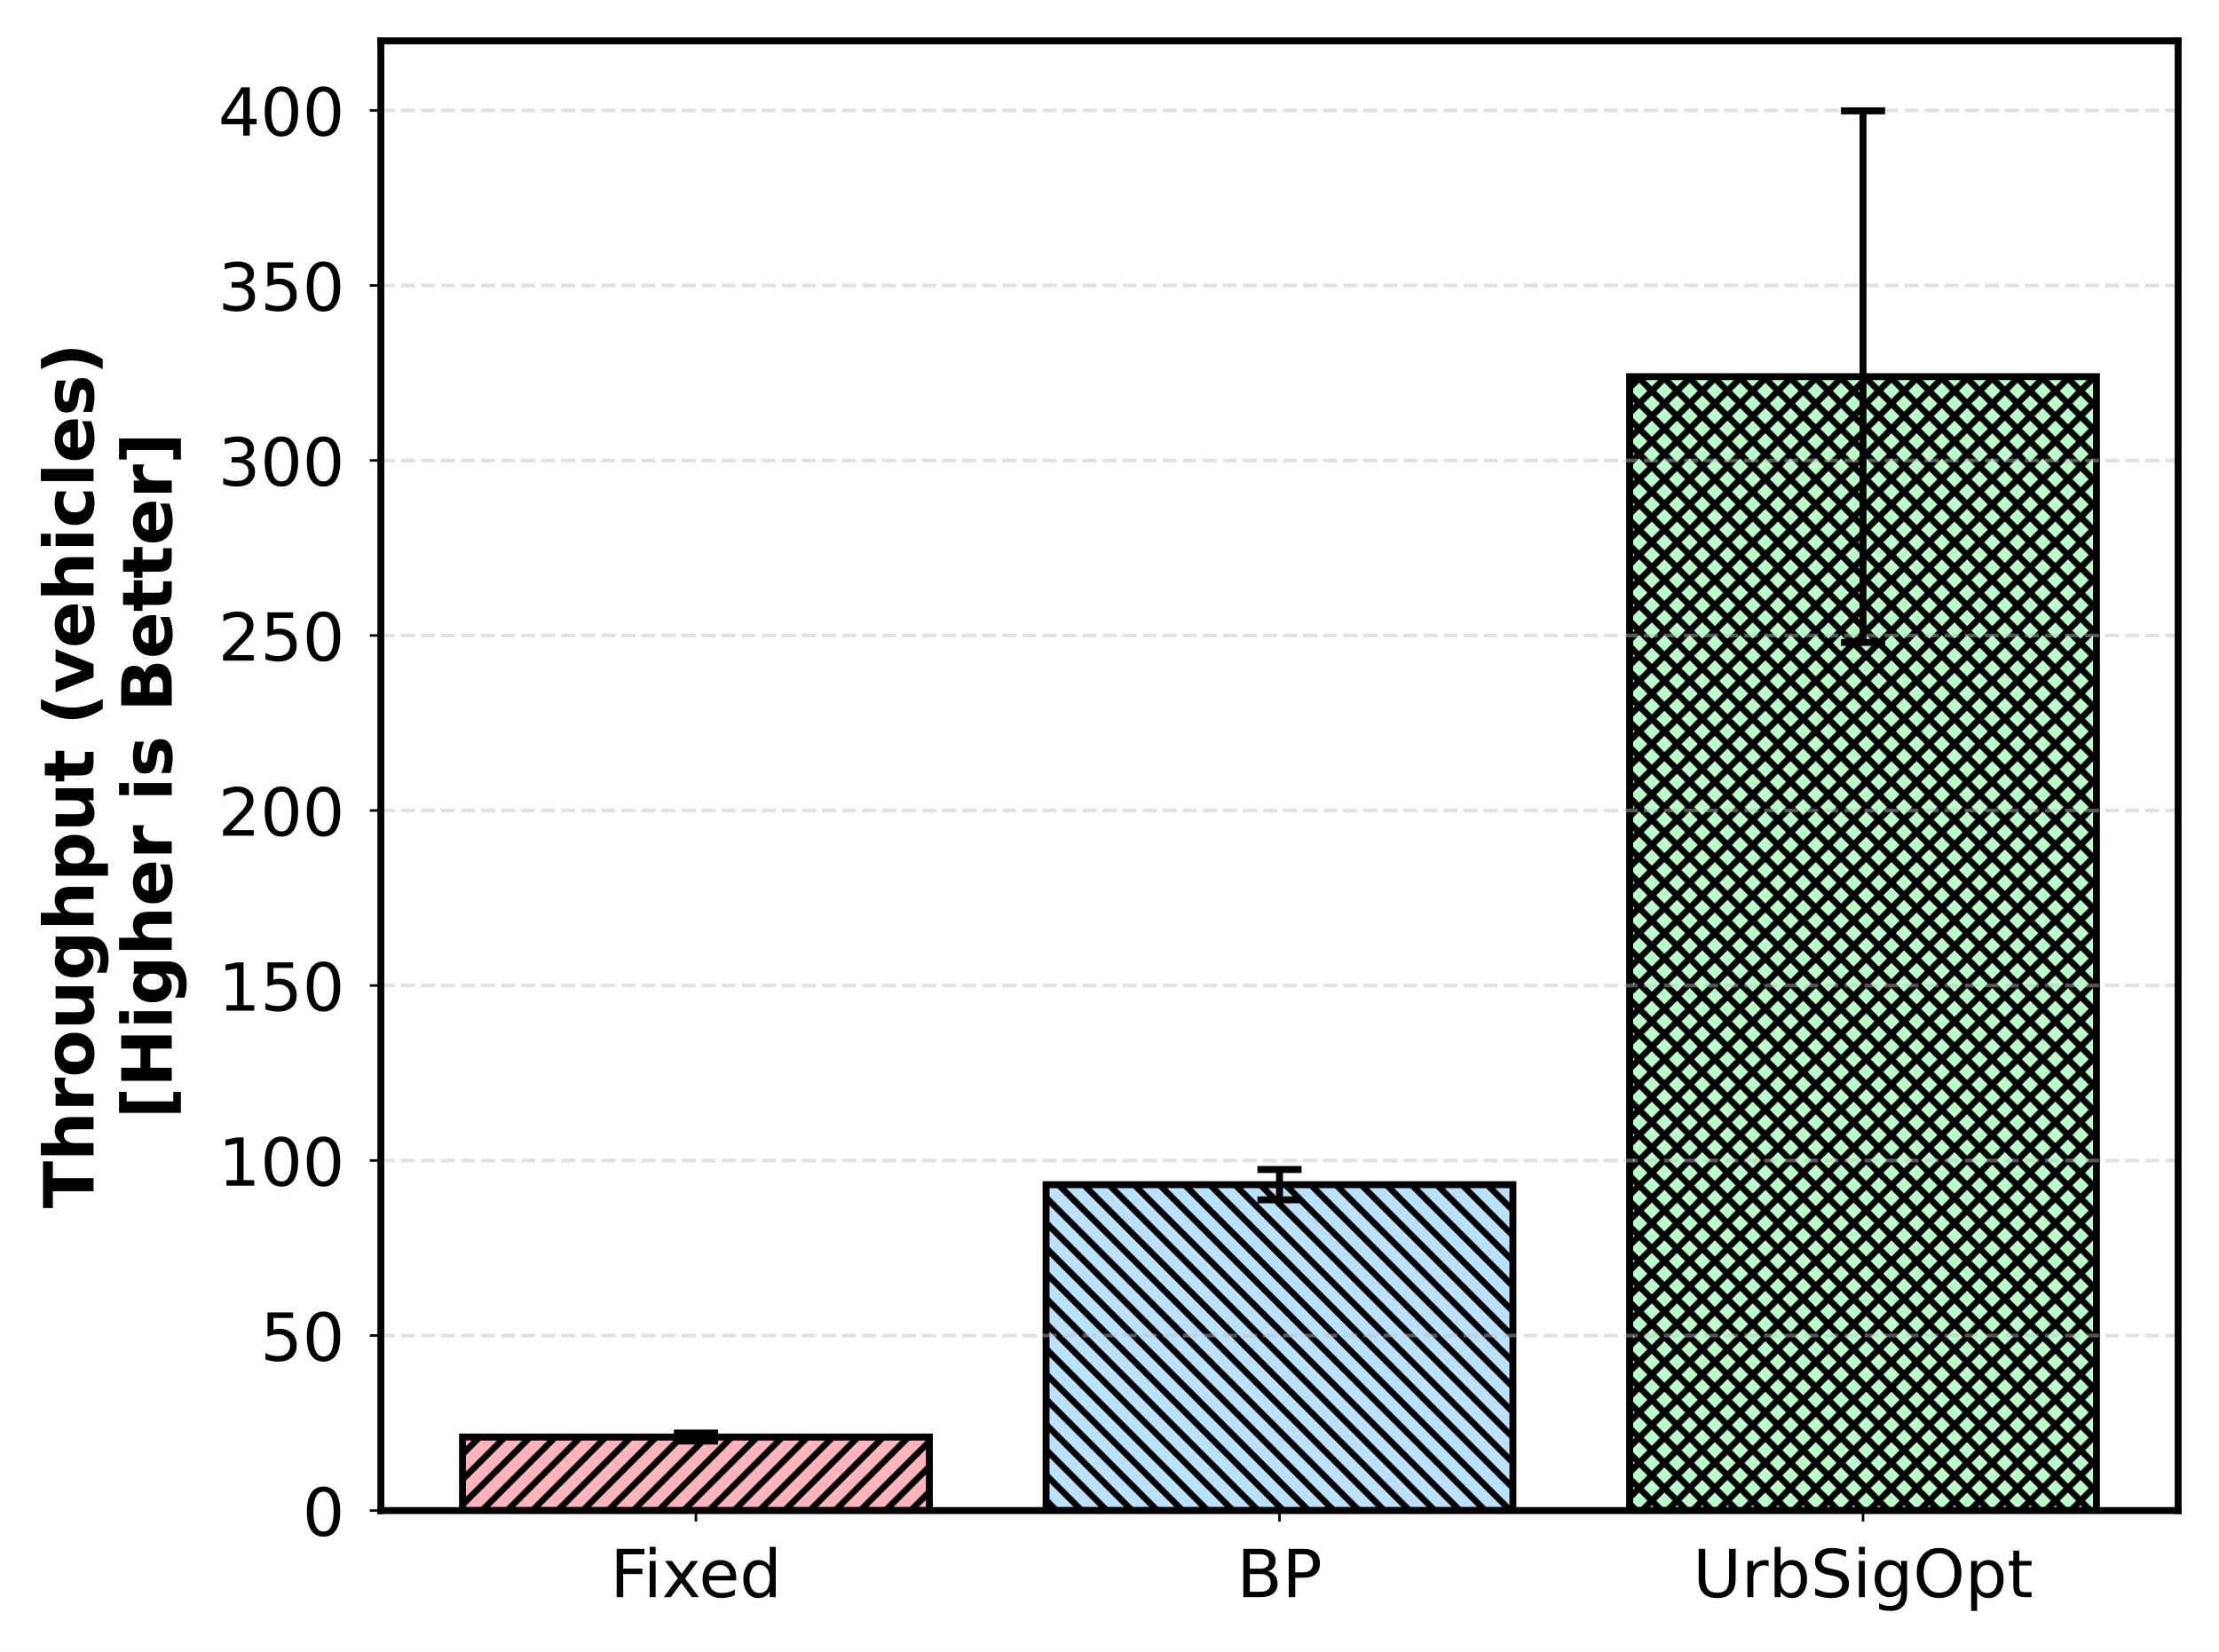
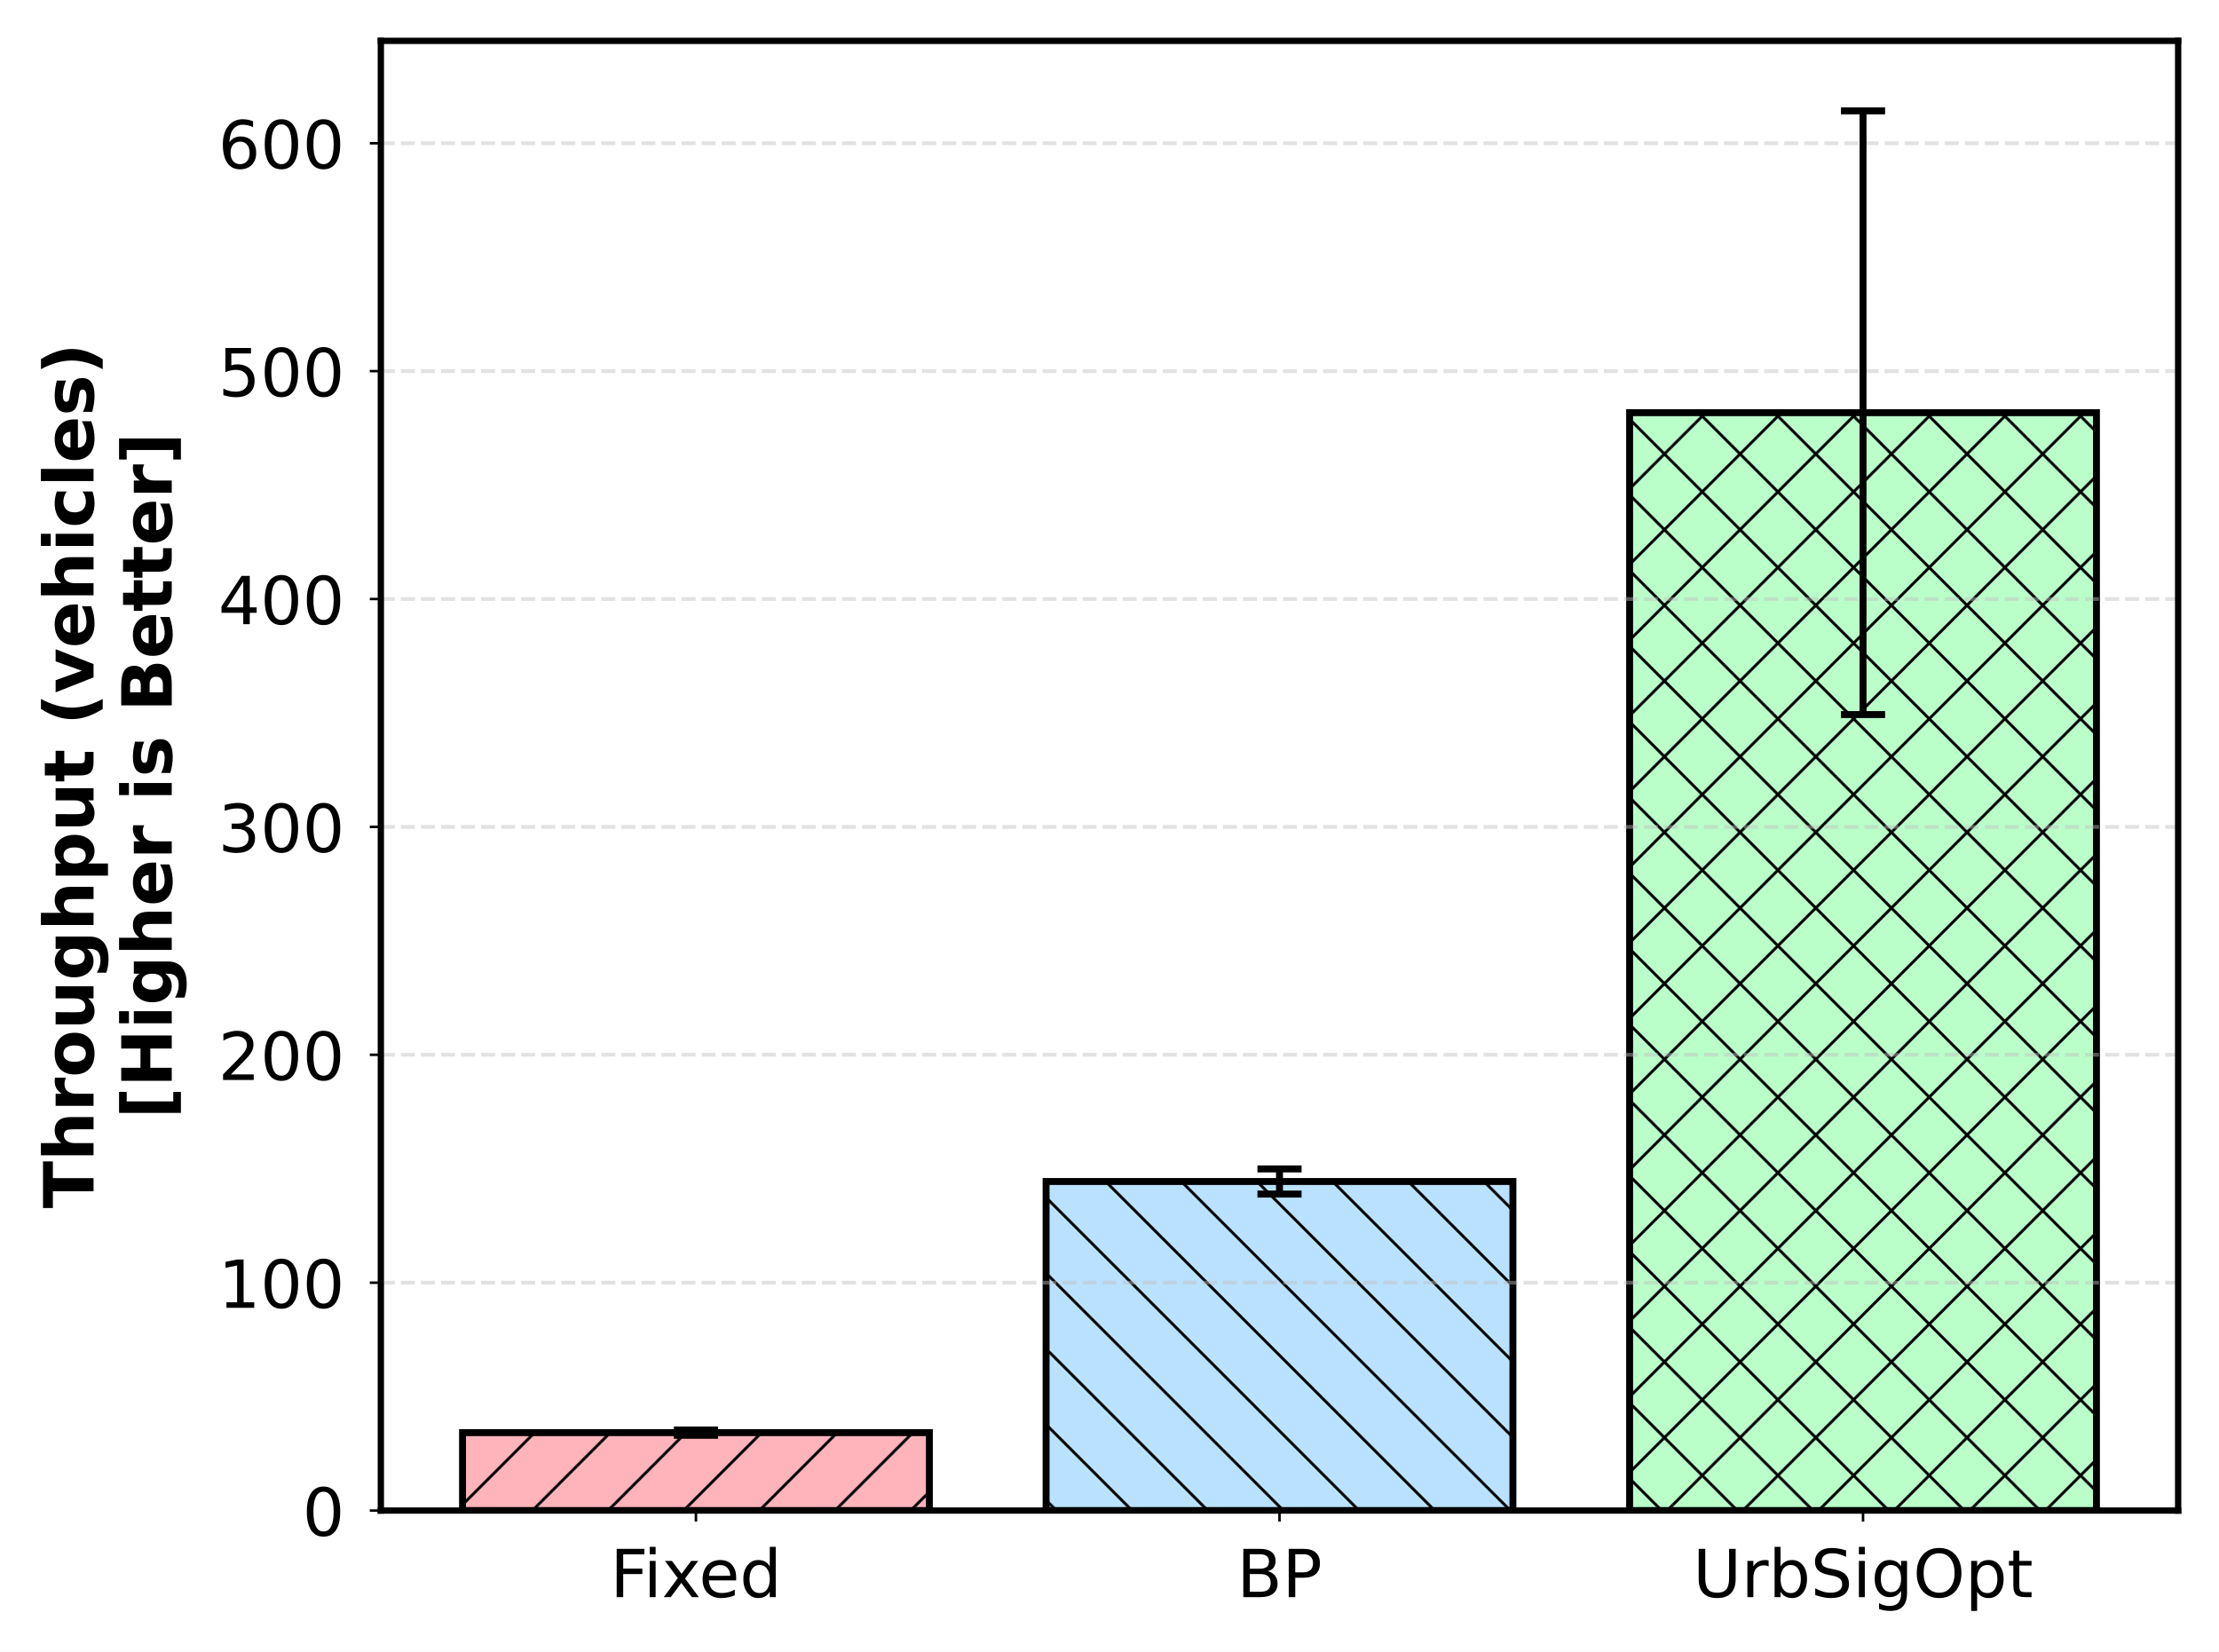
<svg xmlns="http://www.w3.org/2000/svg" xmlns:xlink="http://www.w3.org/1999/xlink" width="703.92pt" height="523.92pt" viewBox="0 0 703.92 523.92" version="1.1">
  <defs>
    <style type="text/css">*{stroke-linejoin: round; stroke-linecap: butt}</style>
  </defs>
  <g id="figure_1">
    <g id="patch_1">
      <path d="M 0 523.92  L 703.92 523.92  L 703.92 0  L 0 0  z " style="fill: #ffffff" />
    </g>
    <g id="axes_1">
      <g id="patch_2">
        <path d="M 120.815 479.135  L 690.96 479.135  L 690.96 12.96  L 120.815 12.96  z " style="fill: #ffffff" />
      </g>
      <g id="patch_3">
-         <path d="M 146.73 479.135  L 294.82 479.135  L 294.82 455.82  L 146.73 455.82  z " clip-path="url(#pbae96c4c69)" style="fill: url(#h2c39222b43); stroke: #000000; stroke-width: 2.2; stroke-linejoin: miter" />
+         <path d="M 146.73 479.135  L 294.82 479.135  L 294.82 454.414  L 146.73 454.414  z " clip-path="url(#pe5e8cfdd69)" style="fill: url(#hda51d0a3fe); stroke: #000000; stroke-width: 2.2; stroke-linejoin: miter" />
      </g>
      <g id="patch_4">
-         <path d="M 331.842 479.135  L 479.932 479.135  L 479.932 375.769  L 331.842 375.769  z " clip-path="url(#pbae96c4c69)" style="fill: url(#h98184db925); stroke: #000000; stroke-width: 2.2; stroke-linejoin: miter" />
+         <path d="M 331.842 479.135  L 479.932 479.135  L 479.932 374.757  L 331.842 374.757  z " clip-path="url(#pe5e8cfdd69)" style="fill: url(#h89e7bbb18d); stroke: #000000; stroke-width: 2.2; stroke-linejoin: miter" />
      </g>
      <g id="patch_5">
-         <path d="M 516.954 479.135  L 665.044 479.135  L 665.044 119.463  L 516.954 119.463  z " clip-path="url(#pbae96c4c69)" style="fill: url(#he6783fe4ff); stroke: #000000; stroke-width: 2.2; stroke-linejoin: miter" />
+         <path d="M 516.954 479.135  L 665.044 479.135  L 665.044 130.907  L 516.954 130.907  z " clip-path="url(#pe5e8cfdd69)" style="fill: url(#h7b56397409); stroke: #000000; stroke-width: 2.2; stroke-linejoin: miter" />
      </g>
      <g id="matplotlib.axis_1">
        <g id="xtick_1">
          <g id="line2d_1">
            <defs>
-               <path id="m009258df68" d="M 0 0  L 0 3.5  " style="stroke: #000000; stroke-width: 0.8" />
+               <path id="meb95bdfdf8" d="M 0 0  L 0 3.5  " style="stroke: #000000; stroke-width: 0.8" />
            </defs>
            <g>
-               <use xlink:href="#m009258df68" x="220.775" y="479.135" style="stroke: #000000; stroke-width: 0.8" />
+               <use xlink:href="#meb95bdfdf8" x="220.775" y="479.135" style="stroke: #000000; stroke-width: 0.8" />
            </g>
          </g>
          <g id="text_1">
            <text style="font-size: 21px; font-family: 'DejaVu Sans', 'Bitstream Vera Sans', 'Computer Modern Sans Serif', 'Lucida Grande', 'Verdana', 'Geneva', 'Lucid', 'Arial', 'Helvetica', 'Avant Garde', sans-serif; text-anchor: middle" x="220.775" y="506.592" transform="rotate(-0 220.775 506.5922)">Fixed</text>
          </g>
        </g>
        <g id="xtick_2">
          <g id="line2d_2">
            <g>
-               <use xlink:href="#m009258df68" x="405.887" y="479.135" style="stroke: #000000; stroke-width: 0.8" />
+               <use xlink:href="#meb95bdfdf8" x="405.887" y="479.135" style="stroke: #000000; stroke-width: 0.8" />
            </g>
          </g>
          <g id="text_2">
            <text style="font-size: 21px; font-family: 'DejaVu Sans', 'Bitstream Vera Sans', 'Computer Modern Sans Serif', 'Lucida Grande', 'Verdana', 'Geneva', 'Lucid', 'Arial', 'Helvetica', 'Avant Garde', sans-serif; text-anchor: middle" x="405.887" y="506.592" transform="rotate(-0 405.887 506.5922)">BP</text>
          </g>
        </g>
        <g id="xtick_3">
          <g id="line2d_3">
            <g>
-               <use xlink:href="#m009258df68" x="590.999" y="479.135" style="stroke: #000000; stroke-width: 0.8" />
+               <use xlink:href="#meb95bdfdf8" x="590.999" y="479.135" style="stroke: #000000; stroke-width: 0.8" />
            </g>
          </g>
          <g id="text_3">
            <text style="font-size: 21px; font-family: 'DejaVu Sans', 'Bitstream Vera Sans', 'Computer Modern Sans Serif', 'Lucida Grande', 'Verdana', 'Geneva', 'Lucid', 'Arial', 'Helvetica', 'Avant Garde', sans-serif; text-anchor: middle" x="590.999" y="506.592" transform="rotate(-0 590.999 506.5922)">UrbSigOpt</text>
          </g>
        </g>
      </g>
      <g id="matplotlib.axis_2">
        <g id="ytick_1">
          <g id="line2d_4">
-             <path d="M 120.815 479.135  L 690.96 479.135  " clip-path="url(#pbae96c4c69)" style="fill: none; stroke-dasharray: 4.44,1.92; stroke-dashoffset: 0; stroke: #c0c0c0; stroke-opacity: 0.45; stroke-width: 1.2" />
+             <path d="M 120.815 479.135  L 690.96 479.135  " clip-path="url(#pe5e8cfdd69)" style="fill: none; stroke-dasharray: 4.44,1.92; stroke-dashoffset: 0; stroke: #c0c0c0; stroke-opacity: 0.45; stroke-width: 1.2" />
          </g>
          <g id="line2d_5">
            <defs>
-               <path id="mbad2297f21" d="M 0 0  L -3.5 0  " style="stroke: #000000; stroke-width: 0.8" />
+               <path id="mcdad8baacc" d="M 0 0  L -3.5 0  " style="stroke: #000000; stroke-width: 0.8" />
            </defs>
            <g>
-               <use xlink:href="#mbad2297f21" x="120.815" y="479.135" style="stroke: #000000; stroke-width: 0.8" />
+               <use xlink:href="#mcdad8baacc" x="120.815" y="479.135" style="stroke: #000000; stroke-width: 0.8" />
            </g>
          </g>
          <g id="text_4">
            <text style="font-size: 21px; font-family: 'DejaVu Sans', 'Bitstream Vera Sans', 'Computer Modern Sans Serif', 'Lucida Grande', 'Verdana', 'Geneva', 'Lucid', 'Arial', 'Helvetica', 'Avant Garde', sans-serif; text-anchor: end" x="109.315" y="487.114" transform="rotate(-0 109.3146 487.1138)">0</text>
          </g>
        </g>
        <g id="ytick_2">
          <g id="line2d_6">
-             <path d="M 120.815 423.622  L 690.96 423.622  " clip-path="url(#pbae96c4c69)" style="fill: none; stroke-dasharray: 4.44,1.92; stroke-dashoffset: 0; stroke: #c0c0c0; stroke-opacity: 0.45; stroke-width: 1.2" />
+             <path d="M 120.815 406.851  L 690.96 406.851  " clip-path="url(#pe5e8cfdd69)" style="fill: none; stroke-dasharray: 4.44,1.92; stroke-dashoffset: 0; stroke: #c0c0c0; stroke-opacity: 0.45; stroke-width: 1.2" />
          </g>
          <g id="line2d_7">
            <g>
-               <use xlink:href="#mbad2297f21" x="120.815" y="423.622" style="stroke: #000000; stroke-width: 0.8" />
+               <use xlink:href="#mcdad8baacc" x="120.815" y="406.851" style="stroke: #000000; stroke-width: 0.8" />
            </g>
          </g>
          <g id="text_5">
-             <text style="font-size: 21px; font-family: 'DejaVu Sans', 'Bitstream Vera Sans', 'Computer Modern Sans Serif', 'Lucida Grande', 'Verdana', 'Geneva', 'Lucid', 'Arial', 'Helvetica', 'Avant Garde', sans-serif; text-anchor: end" x="109.315" y="431.6" transform="rotate(-0 109.3146 431.6003)">50</text>
+             <text style="font-size: 21px; font-family: 'DejaVu Sans', 'Bitstream Vera Sans', 'Computer Modern Sans Serif', 'Lucida Grande', 'Verdana', 'Geneva', 'Lucid', 'Arial', 'Helvetica', 'Avant Garde', sans-serif; text-anchor: end" x="109.315" y="414.83" transform="rotate(-0 109.3146 414.8298)">100</text>
          </g>
        </g>
        <g id="ytick_3">
          <g id="line2d_8">
-             <path d="M 120.815 368.108  L 690.96 368.108  " clip-path="url(#pbae96c4c69)" style="fill: none; stroke-dasharray: 4.44,1.92; stroke-dashoffset: 0; stroke: #c0c0c0; stroke-opacity: 0.45; stroke-width: 1.2" />
+             <path d="M 120.815 334.567  L 690.96 334.567  " clip-path="url(#pe5e8cfdd69)" style="fill: none; stroke-dasharray: 4.44,1.92; stroke-dashoffset: 0; stroke: #c0c0c0; stroke-opacity: 0.45; stroke-width: 1.2" />
          </g>
          <g id="line2d_9">
            <g>
-               <use xlink:href="#mbad2297f21" x="120.815" y="368.108" style="stroke: #000000; stroke-width: 0.8" />
+               <use xlink:href="#mcdad8baacc" x="120.815" y="334.567" style="stroke: #000000; stroke-width: 0.8" />
            </g>
          </g>
          <g id="text_6">
-             <text style="font-size: 21px; font-family: 'DejaVu Sans', 'Bitstream Vera Sans', 'Computer Modern Sans Serif', 'Lucida Grande', 'Verdana', 'Geneva', 'Lucid', 'Arial', 'Helvetica', 'Avant Garde', sans-serif; text-anchor: end" x="109.315" y="376.087" transform="rotate(-0 109.3146 376.0867)">100</text>
+             <text style="font-size: 21px; font-family: 'DejaVu Sans', 'Bitstream Vera Sans', 'Computer Modern Sans Serif', 'Lucida Grande', 'Verdana', 'Geneva', 'Lucid', 'Arial', 'Helvetica', 'Avant Garde', sans-serif; text-anchor: end" x="109.315" y="342.546" transform="rotate(-0 109.3146 342.5459)">200</text>
          </g>
        </g>
        <g id="ytick_4">
          <g id="line2d_10">
-             <path d="M 120.815 312.595  L 690.96 312.595  " clip-path="url(#pbae96c4c69)" style="fill: none; stroke-dasharray: 4.44,1.92; stroke-dashoffset: 0; stroke: #c0c0c0; stroke-opacity: 0.45; stroke-width: 1.2" />
+             <path d="M 120.815 262.284  L 690.96 262.284  " clip-path="url(#pe5e8cfdd69)" style="fill: none; stroke-dasharray: 4.44,1.92; stroke-dashoffset: 0; stroke: #c0c0c0; stroke-opacity: 0.45; stroke-width: 1.2" />
          </g>
          <g id="line2d_11">
            <g>
-               <use xlink:href="#mbad2297f21" x="120.815" y="312.595" style="stroke: #000000; stroke-width: 0.8" />
+               <use xlink:href="#mcdad8baacc" x="120.815" y="262.284" style="stroke: #000000; stroke-width: 0.8" />
            </g>
          </g>
          <g id="text_7">
-             <text style="font-size: 21px; font-family: 'DejaVu Sans', 'Bitstream Vera Sans', 'Computer Modern Sans Serif', 'Lucida Grande', 'Verdana', 'Geneva', 'Lucid', 'Arial', 'Helvetica', 'Avant Garde', sans-serif; text-anchor: end" x="109.315" y="320.573" transform="rotate(-0 109.3146 320.5731)">150</text>
+             <text style="font-size: 21px; font-family: 'DejaVu Sans', 'Bitstream Vera Sans', 'Computer Modern Sans Serif', 'Lucida Grande', 'Verdana', 'Geneva', 'Lucid', 'Arial', 'Helvetica', 'Avant Garde', sans-serif; text-anchor: end" x="109.315" y="270.262" transform="rotate(-0 109.3146 270.2619)">300</text>
          </g>
        </g>
        <g id="ytick_5">
          <g id="line2d_12">
-             <path d="M 120.815 257.081  L 690.96 257.081  " clip-path="url(#pbae96c4c69)" style="fill: none; stroke-dasharray: 4.44,1.92; stroke-dashoffset: 0; stroke: #c0c0c0; stroke-opacity: 0.45; stroke-width: 1.2" />
+             <path d="M 120.815 190  L 690.96 190  " clip-path="url(#pe5e8cfdd69)" style="fill: none; stroke-dasharray: 4.44,1.92; stroke-dashoffset: 0; stroke: #c0c0c0; stroke-opacity: 0.45; stroke-width: 1.2" />
          </g>
          <g id="line2d_13">
            <g>
-               <use xlink:href="#mbad2297f21" x="120.815" y="257.081" style="stroke: #000000; stroke-width: 0.8" />
+               <use xlink:href="#mcdad8baacc" x="120.815" y="190" style="stroke: #000000; stroke-width: 0.8" />
            </g>
          </g>
          <g id="text_8">
-             <text style="font-size: 21px; font-family: 'DejaVu Sans', 'Bitstream Vera Sans', 'Computer Modern Sans Serif', 'Lucida Grande', 'Verdana', 'Geneva', 'Lucid', 'Arial', 'Helvetica', 'Avant Garde', sans-serif; text-anchor: end" x="109.315" y="265.06" transform="rotate(-0 109.3146 265.0596)">200</text>
+             <text style="font-size: 21px; font-family: 'DejaVu Sans', 'Bitstream Vera Sans', 'Computer Modern Sans Serif', 'Lucida Grande', 'Verdana', 'Geneva', 'Lucid', 'Arial', 'Helvetica', 'Avant Garde', sans-serif; text-anchor: end" x="109.315" y="197.978" transform="rotate(-0 109.3146 197.9779)">400</text>
          </g>
        </g>
        <g id="ytick_6">
          <g id="line2d_14">
-             <path d="M 120.815 201.568  L 690.96 201.568  " clip-path="url(#pbae96c4c69)" style="fill: none; stroke-dasharray: 4.44,1.92; stroke-dashoffset: 0; stroke: #c0c0c0; stroke-opacity: 0.45; stroke-width: 1.2" />
+             <path d="M 120.815 117.716  L 690.96 117.716  " clip-path="url(#pe5e8cfdd69)" style="fill: none; stroke-dasharray: 4.44,1.92; stroke-dashoffset: 0; stroke: #c0c0c0; stroke-opacity: 0.45; stroke-width: 1.2" />
          </g>
          <g id="line2d_15">
            <g>
-               <use xlink:href="#mbad2297f21" x="120.815" y="201.568" style="stroke: #000000; stroke-width: 0.8" />
+               <use xlink:href="#mcdad8baacc" x="120.815" y="117.716" style="stroke: #000000; stroke-width: 0.8" />
            </g>
          </g>
          <g id="text_9">
-             <text style="font-size: 21px; font-family: 'DejaVu Sans', 'Bitstream Vera Sans', 'Computer Modern Sans Serif', 'Lucida Grande', 'Verdana', 'Geneva', 'Lucid', 'Arial', 'Helvetica', 'Avant Garde', sans-serif; text-anchor: end" x="109.315" y="209.546" transform="rotate(-0 109.3146 209.546)">250</text>
+             <text style="font-size: 21px; font-family: 'DejaVu Sans', 'Bitstream Vera Sans', 'Computer Modern Sans Serif', 'Lucida Grande', 'Verdana', 'Geneva', 'Lucid', 'Arial', 'Helvetica', 'Avant Garde', sans-serif; text-anchor: end" x="109.315" y="125.694" transform="rotate(-0 109.3146 125.6939)">500</text>
          </g>
        </g>
        <g id="ytick_7">
          <g id="line2d_16">
-             <path d="M 120.815 146.054  L 690.96 146.054  " clip-path="url(#pbae96c4c69)" style="fill: none; stroke-dasharray: 4.44,1.92; stroke-dashoffset: 0; stroke: #c0c0c0; stroke-opacity: 0.45; stroke-width: 1.2" />
+             <path d="M 120.815 45.432  L 690.96 45.432  " clip-path="url(#pe5e8cfdd69)" style="fill: none; stroke-dasharray: 4.44,1.92; stroke-dashoffset: 0; stroke: #c0c0c0; stroke-opacity: 0.45; stroke-width: 1.2" />
          </g>
          <g id="line2d_17">
            <g>
-               <use xlink:href="#mbad2297f21" x="120.815" y="146.054" style="stroke: #000000; stroke-width: 0.8" />
+               <use xlink:href="#mcdad8baacc" x="120.815" y="45.432" style="stroke: #000000; stroke-width: 0.8" />
            </g>
          </g>
          <g id="text_10">
-             <text style="font-size: 21px; font-family: 'DejaVu Sans', 'Bitstream Vera Sans', 'Computer Modern Sans Serif', 'Lucida Grande', 'Verdana', 'Geneva', 'Lucid', 'Arial', 'Helvetica', 'Avant Garde', sans-serif; text-anchor: end" x="109.315" y="154.032" transform="rotate(-0 109.3146 154.0324)">300</text>
-           </g>
-         </g>
-         <g id="ytick_8">
-           <g id="line2d_18">
-             <path d="M 120.815 90.54  L 690.96 90.54  " clip-path="url(#pbae96c4c69)" style="fill: none; stroke-dasharray: 4.44,1.92; stroke-dashoffset: 0; stroke: #c0c0c0; stroke-opacity: 0.45; stroke-width: 1.2" />
-           </g>
-           <g id="line2d_19">
-             <g>
-               <use xlink:href="#mbad2297f21" x="120.815" y="90.54" style="stroke: #000000; stroke-width: 0.8" />
-             </g>
-           </g>
-           <g id="text_11">
-             <text style="font-size: 21px; font-family: 'DejaVu Sans', 'Bitstream Vera Sans', 'Computer Modern Sans Serif', 'Lucida Grande', 'Verdana', 'Geneva', 'Lucid', 'Arial', 'Helvetica', 'Avant Garde', sans-serif; text-anchor: end" x="109.315" y="98.519" transform="rotate(-0 109.3146 98.51886)">350</text>
-           </g>
-         </g>
-         <g id="ytick_9">
-           <g id="line2d_20">
-             <path d="M 120.815 35.027  L 690.96 35.027  " clip-path="url(#pbae96c4c69)" style="fill: none; stroke-dasharray: 4.44,1.92; stroke-dashoffset: 0; stroke: #c0c0c0; stroke-opacity: 0.45; stroke-width: 1.2" />
-           </g>
-           <g id="line2d_21">
-             <g>
-               <use xlink:href="#mbad2297f21" x="120.815" y="35.027" style="stroke: #000000; stroke-width: 0.8" />
-             </g>
-           </g>
-           <g id="text_12">
-             <text style="font-size: 21px; font-family: 'DejaVu Sans', 'Bitstream Vera Sans', 'Computer Modern Sans Serif', 'Lucida Grande', 'Verdana', 'Geneva', 'Lucid', 'Arial', 'Helvetica', 'Avant Garde', sans-serif; text-anchor: end" x="109.315" y="43.005" transform="rotate(-0 109.3146 43.00529)">400</text>
-           </g>
-         </g>
-         <g id="text_13">
+             <text style="font-size: 21px; font-family: 'DejaVu Sans', 'Bitstream Vera Sans', 'Computer Modern Sans Serif', 'Lucida Grande', 'Verdana', 'Geneva', 'Lucid', 'Arial', 'Helvetica', 'Avant Garde', sans-serif; text-anchor: end" x="109.315" y="53.41" transform="rotate(-0 109.3146 53.40993)">600</text>
+           </g>
+         </g>
+         <g id="text_11">
          <text style="font-weight: 700; font-size: 22px; font-family: 'DejaVu Sans', 'Bitstream Vera Sans', 'Computer Modern Sans Serif', 'Lucida Grande', 'Verdana', 'Geneva', 'Lucid', 'Arial', 'Helvetica', 'Avant Garde', sans-serif" transform="translate(29.67656 383.2779) rotate(-90)">Throughput (vehicles)</text>
          <text style="font-weight: 700; font-size: 22px; font-family: 'DejaVu Sans', 'Bitstream Vera Sans', 'Computer Modern Sans Serif', 'Lucida Grande', 'Verdana', 'Geneva', 'Lucid', 'Arial', 'Helvetica', 'Avant Garde', sans-serif" transform="translate(54.48363 354.891) rotate(-90)">[Higher is Better]</text>
        </g>
      </g>
      <g id="LineCollection_1">
-         <path d="M 220.775 457.086  L 220.775 454.554  " clip-path="url(#pbae96c4c69)" style="fill: none; stroke: #000000; stroke-width: 2.2" />
-         <path d="M 405.887 380.582  L 405.887 370.956  " clip-path="url(#pbae96c4c69)" style="fill: none; stroke: #000000; stroke-width: 2.2" />
-         <path d="M 590.999 203.767  L 590.999 35.159  " clip-path="url(#pbae96c4c69)" style="fill: none; stroke: #000000; stroke-width: 2.2" />
-       </g>
-       <g id="line2d_22">
+         <path d="M 220.775 455.257  L 220.775 453.571  " clip-path="url(#pe5e8cfdd69)" style="fill: none; stroke: #000000; stroke-width: 2.2" />
+         <path d="M 405.887 378.745  L 405.887 370.769  " clip-path="url(#pe5e8cfdd69)" style="fill: none; stroke: #000000; stroke-width: 2.2" />
+         <path d="M 590.999 226.656  L 590.999 35.159  " clip-path="url(#pe5e8cfdd69)" style="fill: none; stroke: #000000; stroke-width: 2.2" />
+       </g>
+       <g id="line2d_18">
        <defs>
-           <path id="m2059834a47" d="M 7 0  L -7 -0  " style="stroke: #000000; stroke-width: 2.2" />
+           <path id="ma195ffa4b7" d="M 7 0  L -7 -0  " style="stroke: #000000; stroke-width: 2.2" />
        </defs>
-         <g clip-path="url(#pbae96c4c69)">
-           <use xlink:href="#m2059834a47" x="220.775" y="457.086" style="fill: #1f77b4; stroke: #000000; stroke-width: 2.2" />
-           <use xlink:href="#m2059834a47" x="405.887" y="380.582" style="fill: #1f77b4; stroke: #000000; stroke-width: 2.2" />
-           <use xlink:href="#m2059834a47" x="590.999" y="203.767" style="fill: #1f77b4; stroke: #000000; stroke-width: 2.2" />
-         </g>
-       </g>
-       <g id="line2d_23">
-         <g clip-path="url(#pbae96c4c69)">
-           <use xlink:href="#m2059834a47" x="220.775" y="454.554" style="fill: #1f77b4; stroke: #000000; stroke-width: 2.2" />
-           <use xlink:href="#m2059834a47" x="405.887" y="370.956" style="fill: #1f77b4; stroke: #000000; stroke-width: 2.2" />
-           <use xlink:href="#m2059834a47" x="590.999" y="35.159" style="fill: #1f77b4; stroke: #000000; stroke-width: 2.2" />
+         <g clip-path="url(#pe5e8cfdd69)">
+           <use xlink:href="#ma195ffa4b7" x="220.775" y="455.257" style="fill: #1f77b4; stroke: #000000; stroke-width: 2.2" />
+           <use xlink:href="#ma195ffa4b7" x="405.887" y="378.745" style="fill: #1f77b4; stroke: #000000; stroke-width: 2.2" />
+           <use xlink:href="#ma195ffa4b7" x="590.999" y="226.656" style="fill: #1f77b4; stroke: #000000; stroke-width: 2.2" />
+         </g>
+       </g>
+       <g id="line2d_19">
+         <g clip-path="url(#pe5e8cfdd69)">
+           <use xlink:href="#ma195ffa4b7" x="220.775" y="453.571" style="fill: #1f77b4; stroke: #000000; stroke-width: 2.2" />
+           <use xlink:href="#ma195ffa4b7" x="405.887" y="370.769" style="fill: #1f77b4; stroke: #000000; stroke-width: 2.2" />
+           <use xlink:href="#ma195ffa4b7" x="590.999" y="35.159" style="fill: #1f77b4; stroke: #000000; stroke-width: 2.2" />
        </g>
      </g>
      <g id="patch_6">
-         <path d="M 120.815 479.135  L 120.815 12.96  " style="fill: none; stroke: #000000; stroke-width: 2.2; stroke-linejoin: miter; stroke-linecap: square" />
+         <path d="M 120.815 479.135  L 120.815 12.96  " style="fill: none; stroke: #000000; stroke-width: 2; stroke-linejoin: miter; stroke-linecap: square" />
      </g>
      <g id="patch_7">
-         <path d="M 690.96 479.135  L 690.96 12.96  " style="fill: none; stroke: #000000; stroke-width: 2.2; stroke-linejoin: miter; stroke-linecap: square" />
+         <path d="M 690.96 479.135  L 690.96 12.96  " style="fill: none; stroke: #000000; stroke-width: 2; stroke-linejoin: miter; stroke-linecap: square" />
      </g>
      <g id="patch_8">
-         <path d="M 120.815 479.135  L 690.96 479.135  " style="fill: none; stroke: #000000; stroke-width: 2.2; stroke-linejoin: miter; stroke-linecap: square" />
+         <path d="M 120.815 479.135  L 690.96 479.135  " style="fill: none; stroke: #000000; stroke-width: 2; stroke-linejoin: miter; stroke-linecap: square" />
      </g>
      <g id="patch_9">
-         <path d="M 120.815 12.96  L 690.96 12.96  " style="fill: none; stroke: #000000; stroke-width: 2.2; stroke-linejoin: miter; stroke-linecap: square" />
+         <path d="M 120.815 12.96  L 690.96 12.96  " style="fill: none; stroke: #000000; stroke-width: 2; stroke-linejoin: miter; stroke-linecap: square" />
      </g>
    </g>
  </g>
  <defs>
-     <clipPath id="pbae96c4c69">
+     <clipPath id="pe5e8cfdd69">
      <rect x="120.815" y="12.96" width="570.145" height="466.175" />
    </clipPath>
  </defs>
  <defs>
-     <pattern id="h2c39222b43" patternUnits="userSpaceOnUse" x="0" y="0" width="72" height="72">
+     <pattern id="hda51d0a3fe" patternUnits="userSpaceOnUse" x="0" y="0" width="72" height="72">
      <rect x="0" y="0" width="73" height="73" fill="#ffb3ba" />
-       <path d="M -36 36  L 36 -36  M -32 40  L 40 -32  M -28 44  L 44 -28  M -24 48  L 48 -24  M -20 52  L 52 -20  M -16 56  L 56 -16  M -12 60  L 60 -12  M -8 64  L 64 -8  M -4 68  L 68 -4  M 0 72  L 72 0  M 4 76  L 76 4  M 8 80  L 80 8  M 12 84  L 84 12  M 16 88  L 88 16  M 20 92  L 92 20  M 24 96  L 96 24  M 28 100  L 100 28  M 32 104  L 104 32  M 36 108  L 108 36  " style="fill: #000000; stroke: #000000; stroke-width: 2.0; stroke-linecap: butt; stroke-linejoin: miter" />
+       <path d="M -36 36  L 36 -36  M -24 48  L 48 -24  M -12 60  L 60 -12  M 0 72  L 72 0  M 12 84  L 84 12  M 24 96  L 96 24  M 36 108  L 108 36  " style="fill: #000000; stroke: #000000; stroke-width: 0.9; stroke-linecap: butt; stroke-linejoin: miter" />
    </pattern>
-     <pattern id="h98184db925" patternUnits="userSpaceOnUse" x="0" y="0" width="72" height="72">
+     <pattern id="h89e7bbb18d" patternUnits="userSpaceOnUse" x="0" y="0" width="72" height="72">
      <rect x="0" y="0" width="73" height="73" fill="#bae1ff" />
-       <path d="M -36 36  L 36 108  M -32 32  L 40 104  M -28 28  L 44 100  M -24 24  L 48 96  M -20 20  L 52 92  M -16 16  L 56 88  M -12 12  L 60 84  M -8 8  L 64 80  M -4 4  L 68 76  M 0 0  L 72 72  M 4 -4  L 76 68  M 8 -8  L 80 64  M 12 -12  L 84 60  M 16 -16  L 88 56  M 20 -20  L 92 52  M 24 -24  L 96 48  M 28 -28  L 100 44  M 32 -32  L 104 40  M 36 -36  L 108 36  " style="fill: #000000; stroke: #000000; stroke-width: 2.0; stroke-linecap: butt; stroke-linejoin: miter" />
+       <path d="M -36 36  L 36 108  M -24 24  L 48 96  M -12 12  L 60 84  M 0 0  L 72 72  M 12 -12  L 84 60  M 24 -24  L 96 48  M 36 -36  L 108 36  " style="fill: #000000; stroke: #000000; stroke-width: 0.9; stroke-linecap: butt; stroke-linejoin: miter" />
    </pattern>
-     <pattern id="he6783fe4ff" patternUnits="userSpaceOnUse" x="0" y="0" width="72" height="72">
+     <pattern id="h7b56397409" patternUnits="userSpaceOnUse" x="0" y="0" width="72" height="72">
      <rect x="0" y="0" width="73" height="73" fill="#baffc9" />
-       <path d="M -36 36  L 36 -36  M -32 40  L 40 -32  M -28 44  L 44 -28  M -24 48  L 48 -24  M -20 52  L 52 -20  M -16 56  L 56 -16  M -12 60  L 60 -12  M -8 64  L 64 -8  M -4 68  L 68 -4  M 0 72  L 72 0  M 4 76  L 76 4  M 8 80  L 80 8  M 12 84  L 84 12  M 16 88  L 88 16  M 20 92  L 92 20  M 24 96  L 96 24  M 28 100  L 100 28  M 32 104  L 104 32  M 36 108  L 108 36  M -36 36  L 36 108  M -32 32  L 40 104  M -28 28  L 44 100  M -24 24  L 48 96  M -20 20  L 52 92  M -16 16  L 56 88  M -12 12  L 60 84  M -8 8  L 64 80  M -4 4  L 68 76  M 0 0  L 72 72  M 4 -4  L 76 68  M 8 -8  L 80 64  M 12 -12  L 84 60  M 16 -16  L 88 56  M 20 -20  L 92 52  M 24 -24  L 96 48  M 28 -28  L 100 44  M 32 -32  L 104 40  M 36 -36  L 108 36  " style="fill: #000000; stroke: #000000; stroke-width: 2.0; stroke-linecap: butt; stroke-linejoin: miter" />
+       <path d="M -36 36  L 36 -36  M -24 48  L 48 -24  M -12 60  L 60 -12  M 0 72  L 72 0  M 12 84  L 84 12  M 24 96  L 96 24  M 36 108  L 108 36  M -36 36  L 36 108  M -24 24  L 48 96  M -12 12  L 60 84  M 0 0  L 72 72  M 12 -12  L 84 60  M 24 -24  L 96 48  M 36 -36  L 108 36  " style="fill: #000000; stroke: #000000; stroke-width: 0.9; stroke-linecap: butt; stroke-linejoin: miter" />
    </pattern>
  </defs>
</svg>
